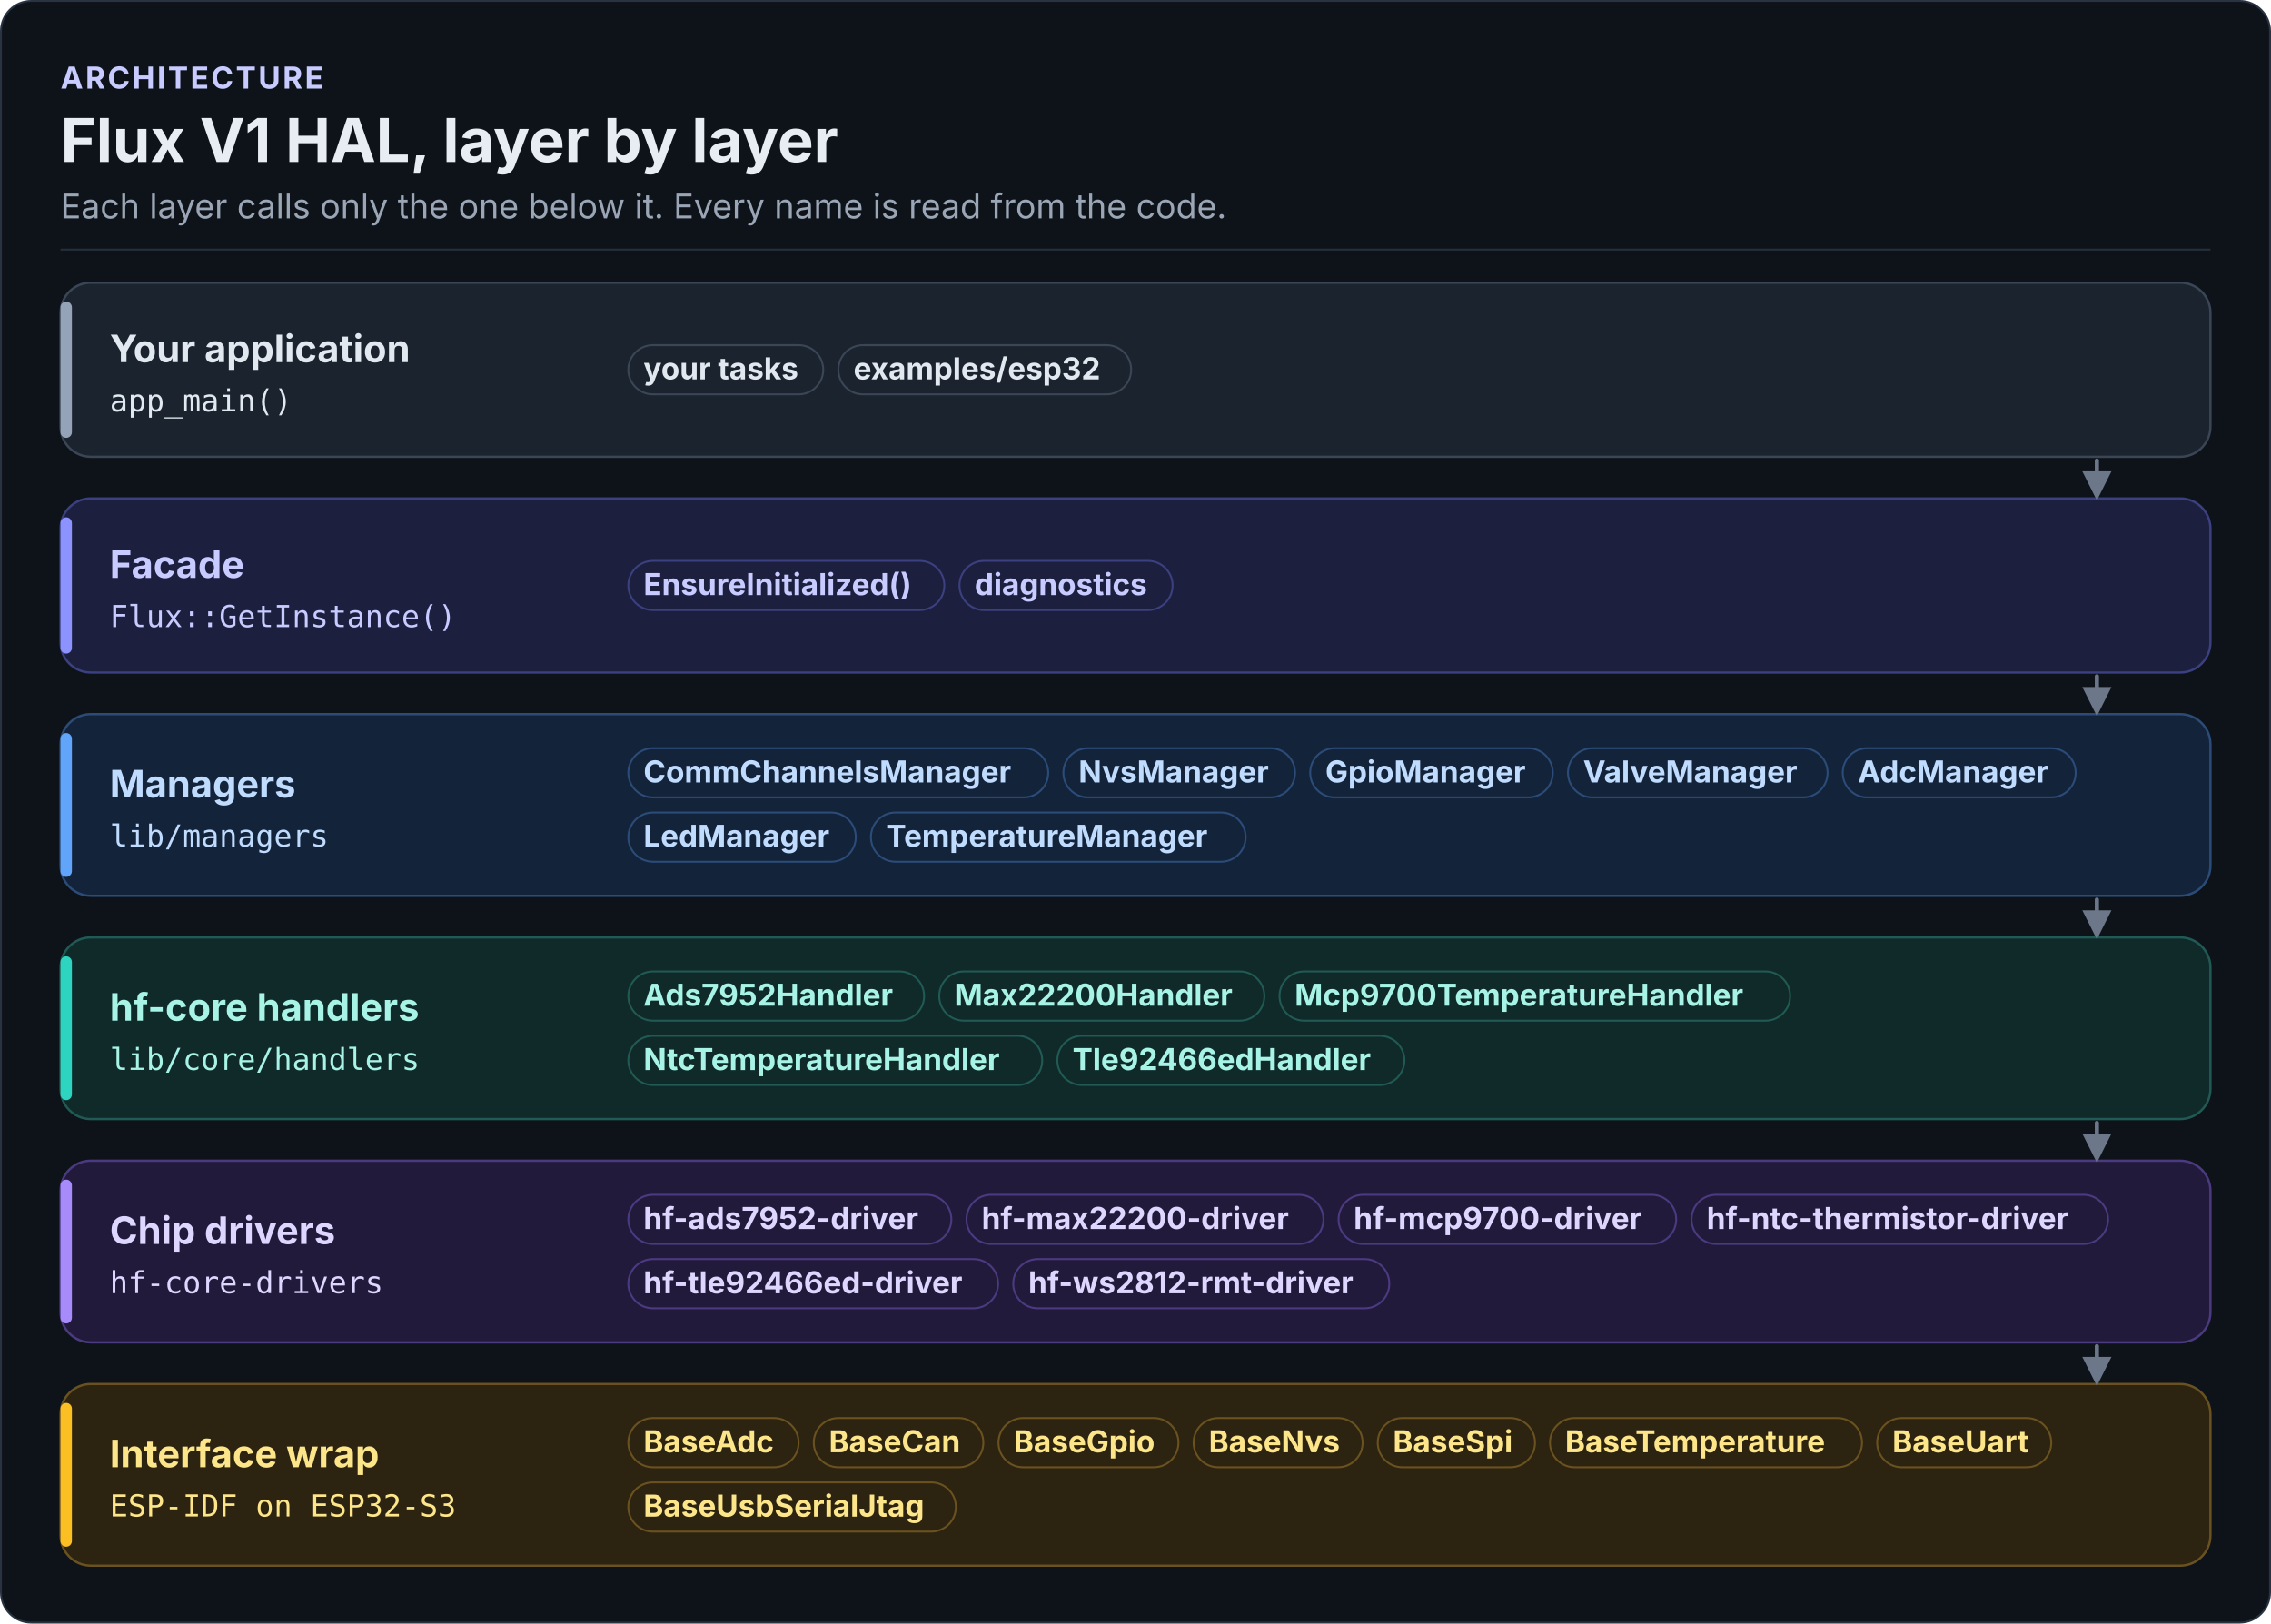
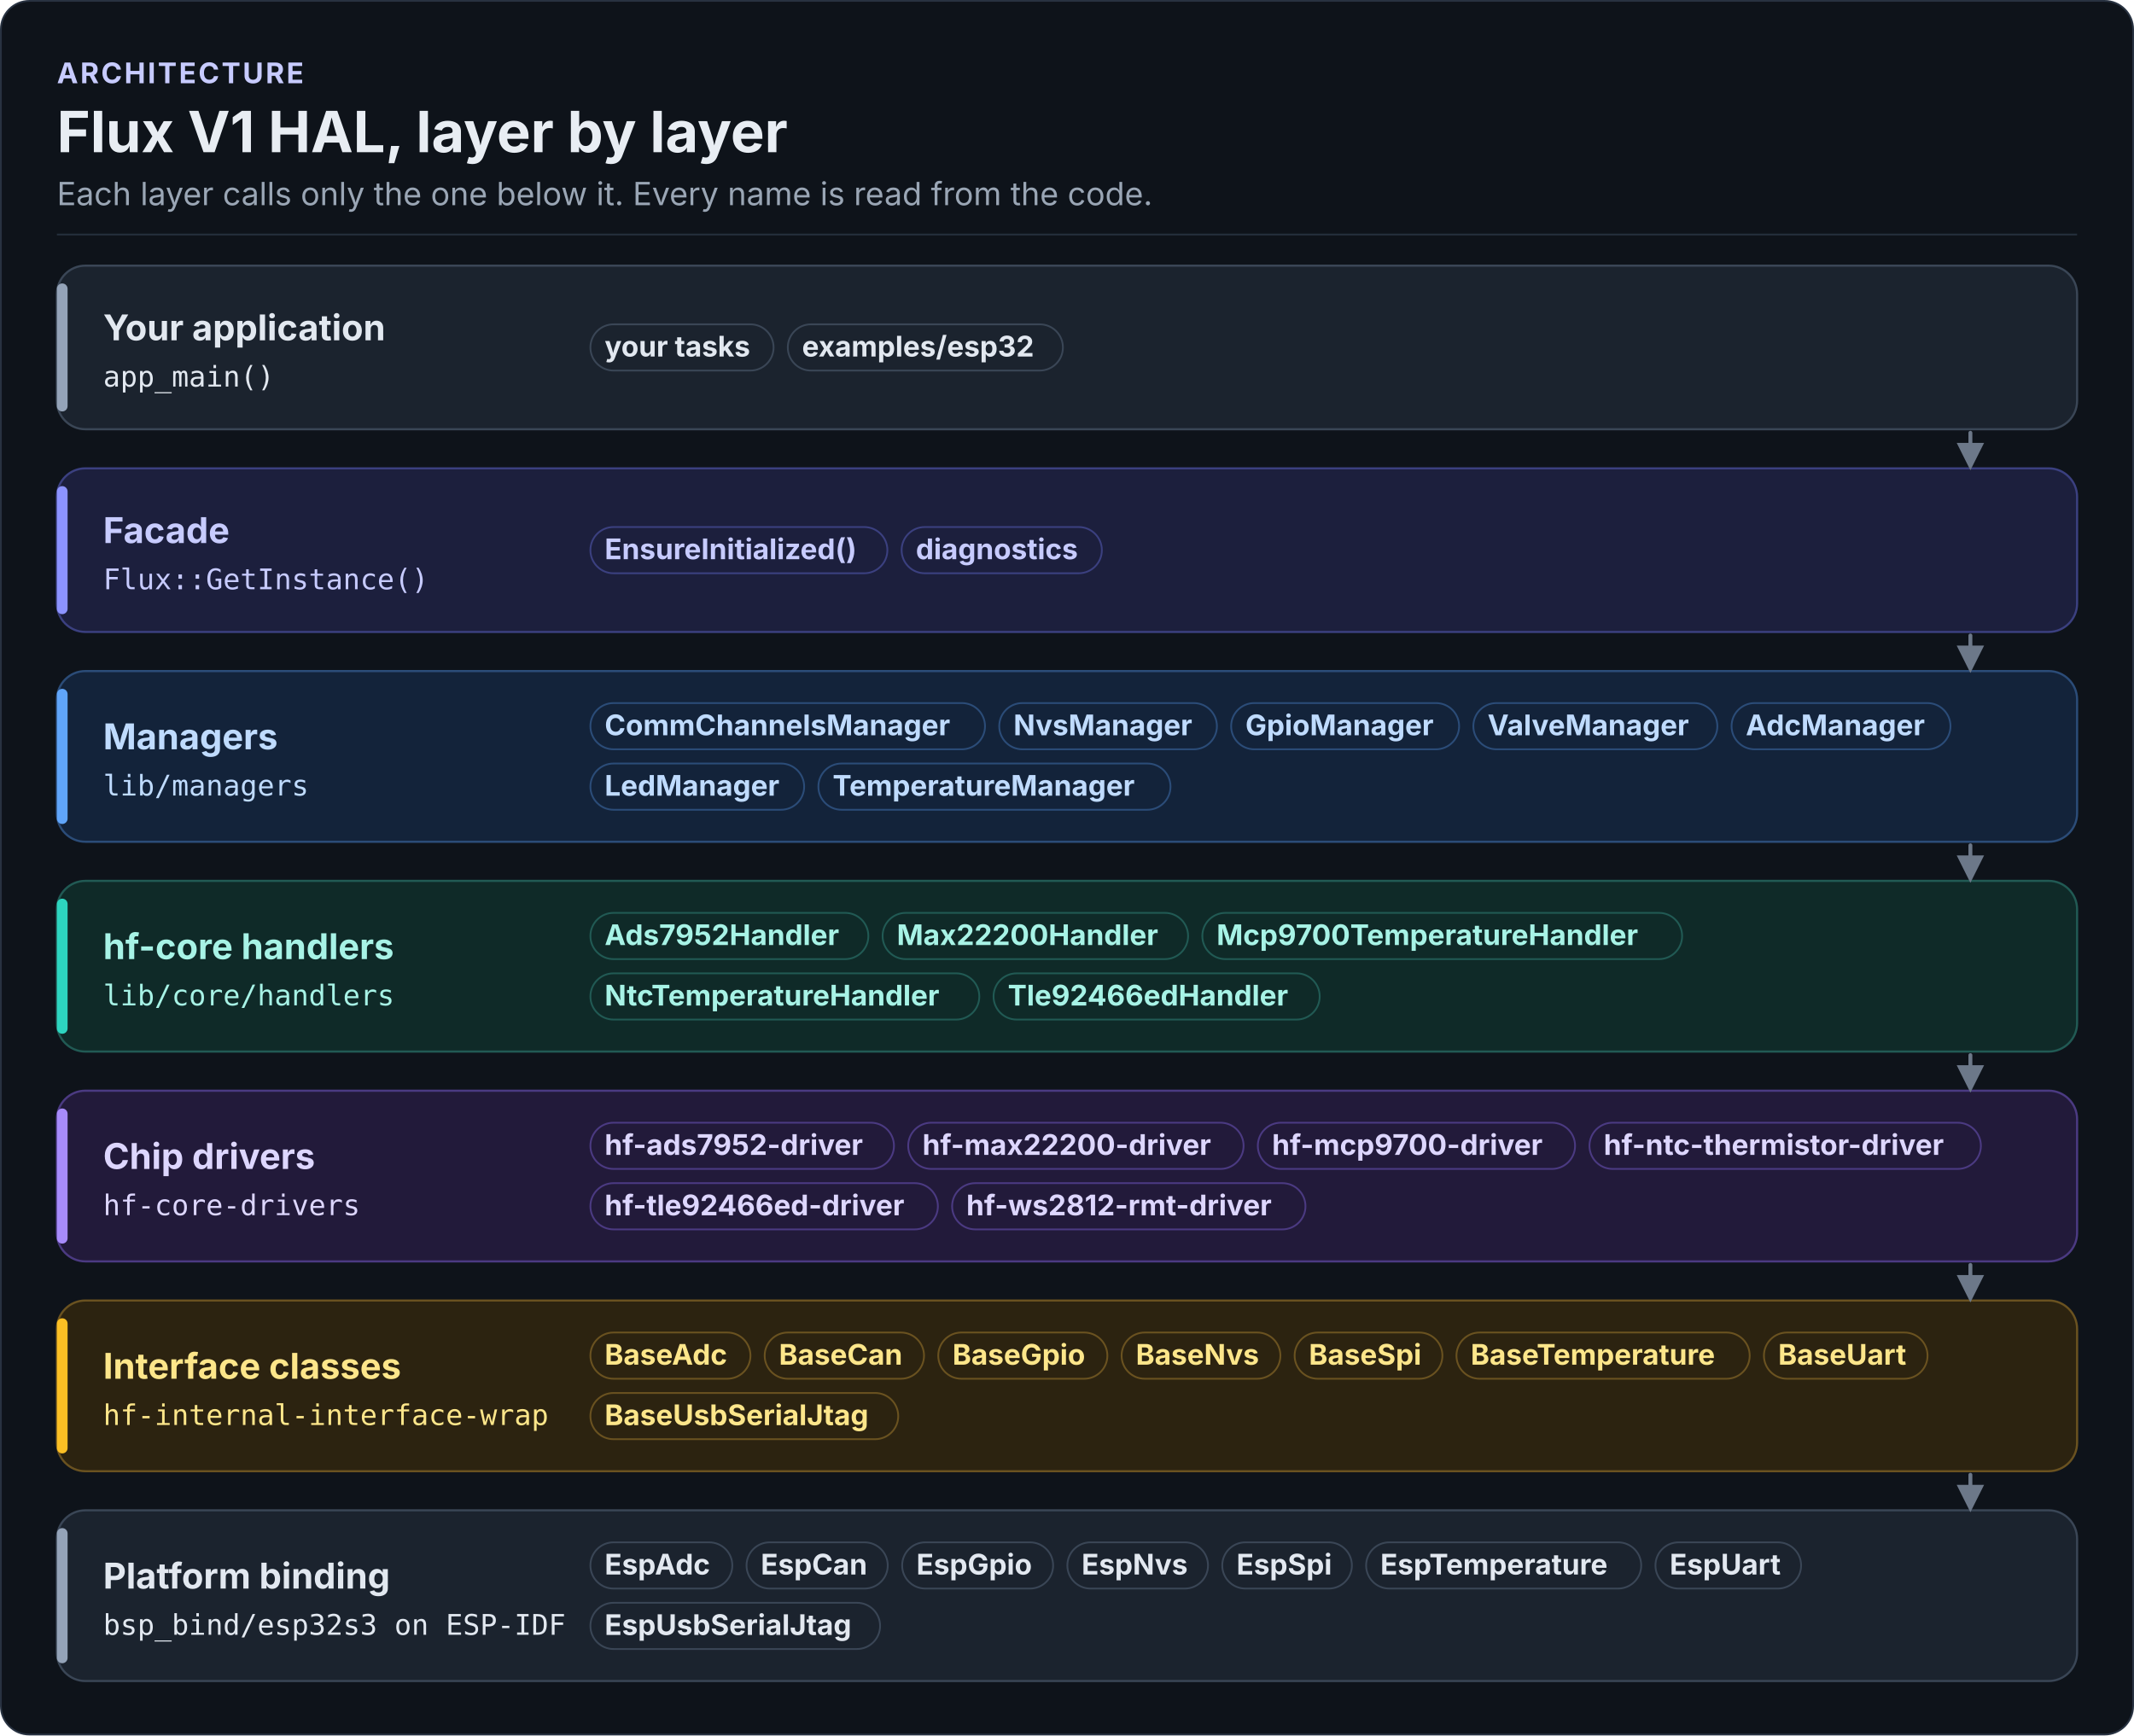
- <svg xmlns="http://www.w3.org/2000/svg" width="1200" height="858" viewBox="0 0 1200 858" role="img" aria-labelledby="hal-layers-title hal-layers-desc" font-family="Inter, 'Segoe UI', Roboto, 'Helvetica Neue', Arial, sans-serif">
+ <svg xmlns="http://www.w3.org/2000/svg" width="1200" height="976" viewBox="0 0 1200 976" role="img" aria-labelledby="hal-layers-title hal-layers-desc" font-family="Inter, 'Segoe UI', Roboto, 'Helvetica Neue', Arial, sans-serif">
  <defs>
    <marker id="fk-arrow-rail" viewBox="0 0 10 10" refX="8" refY="5" markerWidth="7" markerHeight="7" orient="auto-start-reverse">
      <path d="M0 0L10 5L0 10z" fill="#6C7889" />
    </marker>
  </defs>
-   <rect x="0.5" y="0.5" width="1199" height="857" rx="16" fill="#0E131A" stroke="#283241" />
+   <rect x="0.5" y="0.5" width="1199" height="975" rx="16" fill="#0E131A" stroke="#283241" />
  <text x="32" y="46.8" font-size="16" font-weight="700" letter-spacing="1.2" fill="#C7CBFF">ARCHITECTURE</text>
  <text x="32" y="85.6" font-size="32" font-weight="700" fill="#E8EDF3">Flux V1 HAL, layer by layer</text>
  <text x="32" y="115.4" font-size="18" fill="#9AA6B5">Each layer calls only the one below it. Every name is read from the code.</text>
  <rect x="32" y="131.4" width="1136" height="1" fill="#252F3C" />
  <rect x="32" y="149.4" width="1136" height="92" rx="16" fill="#1B232E" stroke="#3A4656" stroke-width="1.2" />
  <rect x="32" y="263.4" width="1136" height="92" rx="16" fill="#1C1F3D" stroke="#3B4080" stroke-width="1.2" />
  <rect x="32" y="377.4" width="1136" height="96" rx="16" fill="#13233A" stroke="#2B4C78" stroke-width="1.2" />
  <rect x="32" y="495.4" width="1136" height="96" rx="16" fill="#0F2A28" stroke="#215A54" stroke-width="1.2" />
  <rect x="32" y="613.4" width="1136" height="96" rx="16" fill="#221A3A" stroke="#4B3A82" stroke-width="1.2" />
  <rect x="32" y="731.4" width="1136" height="96" rx="16" fill="#2C2310" stroke="#6A5220" stroke-width="1.2" />
+   <rect x="32" y="849.4" width="1136" height="96" rx="16" fill="#1B232E" stroke="#3A4656" stroke-width="1.2" />
  <path d="M1108 243.4 L1108 261.4" fill="none" stroke="#6C7889" stroke-width="2.2" stroke-linecap="round" stroke-linejoin="round" marker-end="url(#fk-arrow-rail)" />
  <path d="M1108 357.4 L1108 375.4" fill="none" stroke="#6C7889" stroke-width="2.2" stroke-linecap="round" stroke-linejoin="round" marker-end="url(#fk-arrow-rail)" />
  <path d="M1108 475.4 L1108 493.4" fill="none" stroke="#6C7889" stroke-width="2.2" stroke-linecap="round" stroke-linejoin="round" marker-end="url(#fk-arrow-rail)" />
  <path d="M1108 593.4 L1108 611.4" fill="none" stroke="#6C7889" stroke-width="2.2" stroke-linecap="round" stroke-linejoin="round" marker-end="url(#fk-arrow-rail)" />
  <path d="M1108 711.4 L1108 729.4" fill="none" stroke="#6C7889" stroke-width="2.2" stroke-linecap="round" stroke-linejoin="round" marker-end="url(#fk-arrow-rail)" />
+   <path d="M1108 829.4 L1108 847.4" fill="none" stroke="#6C7889" stroke-width="2.2" stroke-linecap="round" stroke-linejoin="round" marker-end="url(#fk-arrow-rail)" />
  <rect x="32" y="159.4" width="6" height="72" rx="3" fill="#94A3B8" />
  <rect x="32" y="273.4" width="6" height="72" rx="3" fill="#8C93FF" />
  <rect x="32" y="387.4" width="6" height="76" rx="3" fill="#60A5FA" />
  <rect x="32" y="505.4" width="6" height="76" rx="3" fill="#2DD4BF" />
  <rect x="32" y="623.4" width="6" height="76" rx="3" fill="#A78BFA" />
  <rect x="32" y="741.4" width="6" height="76" rx="3" fill="#FBBF24" />
+   <rect x="32" y="859.4" width="6" height="76" rx="3" fill="#94A3B8" />
  <text x="58" y="191.4" font-size="20" font-weight="700" fill="#E2E8F0">Your application</text>
  <text x="58" y="217.4" font-size="16" font-family="'JetBrains Mono', 'SFMono-Regular', Menlo, Consolas, monospace" fill="#E2E8F0">app_main()</text>
  <rect x="332" y="182.4" width="103" height="26" rx="13" fill="#1B232E" stroke="#3A4656" stroke-width="1" />
  <text x="340" y="200.5" font-size="16" font-weight="700" fill="#E2E8F0">your tasks</text>
  <rect x="443" y="182.4" width="154.7" height="26" rx="13" fill="#1B232E" stroke="#3A4656" stroke-width="1" />
  <text x="451" y="200.5" font-size="16" font-weight="700" fill="#E2E8F0">examples/esp32</text>
  <text x="58" y="305.4" font-size="20" font-weight="700" fill="#C7CBFF">Facade</text>
  <text x="58" y="331.4" font-size="16" font-family="'JetBrains Mono', 'SFMono-Regular', Menlo, Consolas, monospace" fill="#C7CBFF">Flux::GetInstance()</text>
  <rect x="332" y="296.4" width="167" height="26" rx="13" fill="#1C1F3D" stroke="#3B4080" stroke-width="1" />
  <text x="340" y="314.5" font-size="16" font-weight="700" fill="#C7CBFF">EnsureInitialized()</text>
  <rect x="507" y="296.4" width="112.6" height="26" rx="13" fill="#1C1F3D" stroke="#3B4080" stroke-width="1" />
  <text x="515" y="314.5" font-size="16" font-weight="700" fill="#C7CBFF">diagnostics</text>
  <text x="58" y="421.4" font-size="20" font-weight="700" fill="#BFDBFE">Managers</text>
  <text x="58" y="447.4" font-size="16" font-family="'JetBrains Mono', 'SFMono-Regular', Menlo, Consolas, monospace" fill="#BFDBFE">lib/managers</text>
  <rect x="332" y="395.4" width="221.9" height="26" rx="13" fill="#13233A" stroke="#2B4C78" stroke-width="1" />
  <text x="340" y="413.5" font-size="16" font-weight="700" fill="#BFDBFE">CommChannelsManager</text>
  <rect x="561.9" y="395.4" width="122.4" height="26" rx="13" fill="#13233A" stroke="#2B4C78" stroke-width="1" />
  <text x="569.9" y="413.5" font-size="16" font-weight="700" fill="#BFDBFE">NvsManager</text>
  <rect x="692.3" y="395.4" width="128.2" height="26" rx="13" fill="#13233A" stroke="#2B4C78" stroke-width="1" />
  <text x="700.3" y="413.5" font-size="16" font-weight="700" fill="#BFDBFE">GpioManager</text>
  <rect x="828.5" y="395.4" width="137.2" height="26" rx="13" fill="#13233A" stroke="#2B4C78" stroke-width="1" />
  <text x="836.5" y="413.5" font-size="16" font-weight="700" fill="#BFDBFE">ValveManager</text>
  <rect x="973.7" y="395.4" width="123.1" height="26" rx="13" fill="#13233A" stroke="#2B4C78" stroke-width="1" />
  <text x="981.7" y="413.5" font-size="16" font-weight="700" fill="#BFDBFE">AdcManager</text>
  <rect x="332" y="429.4" width="120.2" height="26" rx="13" fill="#13233A" stroke="#2B4C78" stroke-width="1" />
  <text x="340" y="447.5" font-size="16" font-weight="700" fill="#BFDBFE">LedManager</text>
  <rect x="460.2" y="429.4" width="198" height="26" rx="13" fill="#13233A" stroke="#2B4C78" stroke-width="1" />
  <text x="468.2" y="447.5" font-size="16" font-weight="700" fill="#BFDBFE">TemperatureManager</text>
  <text x="58" y="539.4" font-size="20" font-weight="700" fill="#A7F3E6">hf-core handlers</text>
  <text x="58" y="565.4" font-size="16" font-family="'JetBrains Mono', 'SFMono-Regular', Menlo, Consolas, monospace" fill="#A7F3E6">lib/core/handlers</text>
  <rect x="332" y="513.4" width="156.3" height="26" rx="13" fill="#0F2A28" stroke="#215A54" stroke-width="1" />
  <text x="340" y="531.5" font-size="16" font-weight="700" fill="#A7F3E6">Ads7952Handler</text>
  <rect x="496.3" y="513.4" width="171.8" height="26" rx="13" fill="#0F2A28" stroke="#215A54" stroke-width="1" />
  <text x="504.3" y="531.5" font-size="16" font-weight="700" fill="#A7F3E6">Max22200Handler</text>
  <rect x="676.1" y="513.4" width="269.8" height="26" rx="13" fill="#0F2A28" stroke="#215A54" stroke-width="1" />
  <text x="684.1" y="531.5" font-size="16" font-weight="700" fill="#A7F3E6">Mcp9700TemperatureHandler</text>
  <rect x="332" y="547.4" width="218.7" height="26" rx="13" fill="#0F2A28" stroke="#215A54" stroke-width="1" />
  <text x="340" y="565.5" font-size="16" font-weight="700" fill="#A7F3E6">NtcTemperatureHandler</text>
  <rect x="558.7" y="547.4" width="183.4" height="26" rx="13" fill="#0F2A28" stroke="#215A54" stroke-width="1" />
  <text x="566.7" y="565.5" font-size="16" font-weight="700" fill="#A7F3E6">Tle92466edHandler</text>
  <text x="58" y="657.4" font-size="20" font-weight="700" fill="#DDD6FE">Chip drivers</text>
  <text x="58" y="683.4" font-size="16" font-family="'JetBrains Mono', 'SFMono-Regular', Menlo, Consolas, monospace" fill="#DDD6FE">hf-core-drivers</text>
  <rect x="332" y="631.4" width="170.7" height="26" rx="13" fill="#221A3A" stroke="#4B3A82" stroke-width="1" />
  <text x="340" y="649.5" font-size="16" font-weight="700" fill="#DDD6FE">hf-ads7952-driver</text>
  <rect x="510.7" y="631.4" width="188.6" height="26" rx="13" fill="#221A3A" stroke="#4B3A82" stroke-width="1" />
  <text x="518.7" y="649.5" font-size="16" font-weight="700" fill="#DDD6FE">hf-max22200-driver</text>
  <rect x="707.3" y="631.4" width="178.4" height="26" rx="13" fill="#221A3A" stroke="#4B3A82" stroke-width="1" />
  <text x="715.3" y="649.5" font-size="16" font-weight="700" fill="#DDD6FE">hf-mcp9700-driver</text>
  <rect x="893.8" y="631.4" width="220.1" height="26" rx="13" fill="#221A3A" stroke="#4B3A82" stroke-width="1" />
  <text x="901.8" y="649.5" font-size="16" font-weight="700" fill="#DDD6FE">hf-ntc-thermistor-driver</text>
  <rect x="332" y="665.4" width="195.4" height="26" rx="13" fill="#221A3A" stroke="#4B3A82" stroke-width="1" />
  <text x="340" y="683.5" font-size="16" font-weight="700" fill="#DDD6FE">hf-tle92466ed-driver</text>
  <rect x="535.4" y="665.4" width="198.7" height="26" rx="13" fill="#221A3A" stroke="#4B3A82" stroke-width="1" />
  <text x="543.4" y="683.5" font-size="16" font-weight="700" fill="#DDD6FE">hf-ws2812-rmt-driver</text>
-   <text x="58" y="775.4" font-size="20" font-weight="700" fill="#FDE68A">Interface wrap</text>
-   <text x="58" y="801.4" font-size="16" font-family="'JetBrains Mono', 'SFMono-Regular', Menlo, Consolas, monospace" fill="#FDE68A">ESP-IDF on ESP32-S3</text>
+   <text x="58" y="775.4" font-size="20" font-weight="700" fill="#FDE68A">Interface classes</text>
+   <text x="58" y="801.4" font-size="16" font-family="'JetBrains Mono', 'SFMono-Regular', Menlo, Consolas, monospace" fill="#FDE68A">hf-internal-interface-wrap</text>
  <rect x="332" y="749.4" width="90" height="26" rx="13" fill="#2C2310" stroke="#6A5220" stroke-width="1" />
  <text x="340" y="767.5" font-size="16" font-weight="700" fill="#FDE68A">BaseAdc</text>
  <rect x="430" y="749.4" width="89.6" height="26" rx="13" fill="#2C2310" stroke="#6A5220" stroke-width="1" />
  <text x="438" y="767.5" font-size="16" font-weight="700" fill="#FDE68A">BaseCan</text>
  <rect x="527.6" y="749.4" width="95.1" height="26" rx="13" fill="#2C2310" stroke="#6A5220" stroke-width="1" />
  <text x="535.6" y="767.5" font-size="16" font-weight="700" fill="#FDE68A">BaseGpio</text>
  <rect x="630.7" y="749.4" width="89.3" height="26" rx="13" fill="#2C2310" stroke="#6A5220" stroke-width="1" />
  <text x="638.7" y="767.5" font-size="16" font-weight="700" fill="#FDE68A">BaseNvs</text>
  <rect x="728" y="749.4" width="83.1" height="26" rx="13" fill="#2C2310" stroke="#6A5220" stroke-width="1" />
  <text x="736" y="767.5" font-size="16" font-weight="700" fill="#FDE68A">BaseSpi</text>
  <rect x="819" y="749.4" width="164.9" height="26" rx="13" fill="#2C2310" stroke="#6A5220" stroke-width="1" />
  <text x="827" y="767.5" font-size="16" font-weight="700" fill="#FDE68A">BaseTemperature</text>
  <rect x="991.9" y="749.4" width="92" height="26" rx="13" fill="#2C2310" stroke="#6A5220" stroke-width="1" />
  <text x="999.9" y="767.5" font-size="16" font-weight="700" fill="#FDE68A">BaseUart</text>
  <rect x="332" y="783.4" width="173.1" height="26" rx="13" fill="#2C2310" stroke="#6A5220" stroke-width="1" />
  <text x="340" y="801.5" font-size="16" font-weight="700" fill="#FDE68A">BaseUsbSerialJtag</text>
+   <text x="58" y="893.4" font-size="20" font-weight="700" fill="#E2E8F0">Platform binding</text>
+   <text x="58" y="919.4" font-size="16" font-family="'JetBrains Mono', 'SFMono-Regular', Menlo, Consolas, monospace" fill="#E2E8F0">bsp_bind/esp32s3 on ESP-IDF</text>
+   <rect x="332" y="867.4" width="79.8" height="26" rx="13" fill="#1B232E" stroke="#3A4656" stroke-width="1" />
+   <text x="340" y="885.5" font-size="16" font-weight="700" fill="#E2E8F0">EspAdc</text>
+   <rect x="419.8" y="867.4" width="79.4" height="26" rx="13" fill="#1B232E" stroke="#3A4656" stroke-width="1" />
+   <text x="427.8" y="885.5" font-size="16" font-weight="700" fill="#E2E8F0">EspCan</text>
+   <rect x="507.3" y="867.4" width="84.9" height="26" rx="13" fill="#1B232E" stroke="#3A4656" stroke-width="1" />
+   <text x="515.3" y="885.5" font-size="16" font-weight="700" fill="#E2E8F0">EspGpio</text>
+   <rect x="600.2" y="867.4" width="79.1" height="26" rx="13" fill="#1B232E" stroke="#3A4656" stroke-width="1" />
+   <text x="608.2" y="885.5" font-size="16" font-weight="700" fill="#E2E8F0">EspNvs</text>
+   <rect x="687.3" y="867.4" width="72.9" height="26" rx="13" fill="#1B232E" stroke="#3A4656" stroke-width="1" />
+   <text x="695.3" y="885.5" font-size="16" font-weight="700" fill="#E2E8F0">EspSpi</text>
+   <rect x="768.2" y="867.4" width="154.7" height="26" rx="13" fill="#1B232E" stroke="#3A4656" stroke-width="1" />
+   <text x="776.2" y="885.5" font-size="16" font-weight="700" fill="#E2E8F0">EspTemperature</text>
+   <rect x="930.9" y="867.4" width="81.9" height="26" rx="13" fill="#1B232E" stroke="#3A4656" stroke-width="1" />
+   <text x="938.9" y="885.5" font-size="16" font-weight="700" fill="#E2E8F0">EspUart</text>
+   <rect x="332" y="901.4" width="162.9" height="26" rx="13" fill="#1B232E" stroke="#3A4656" stroke-width="1" />
+   <text x="340" y="919.5" font-size="16" font-weight="700" fill="#E2E8F0">EspUsbSerialJtag</text>
</svg>
